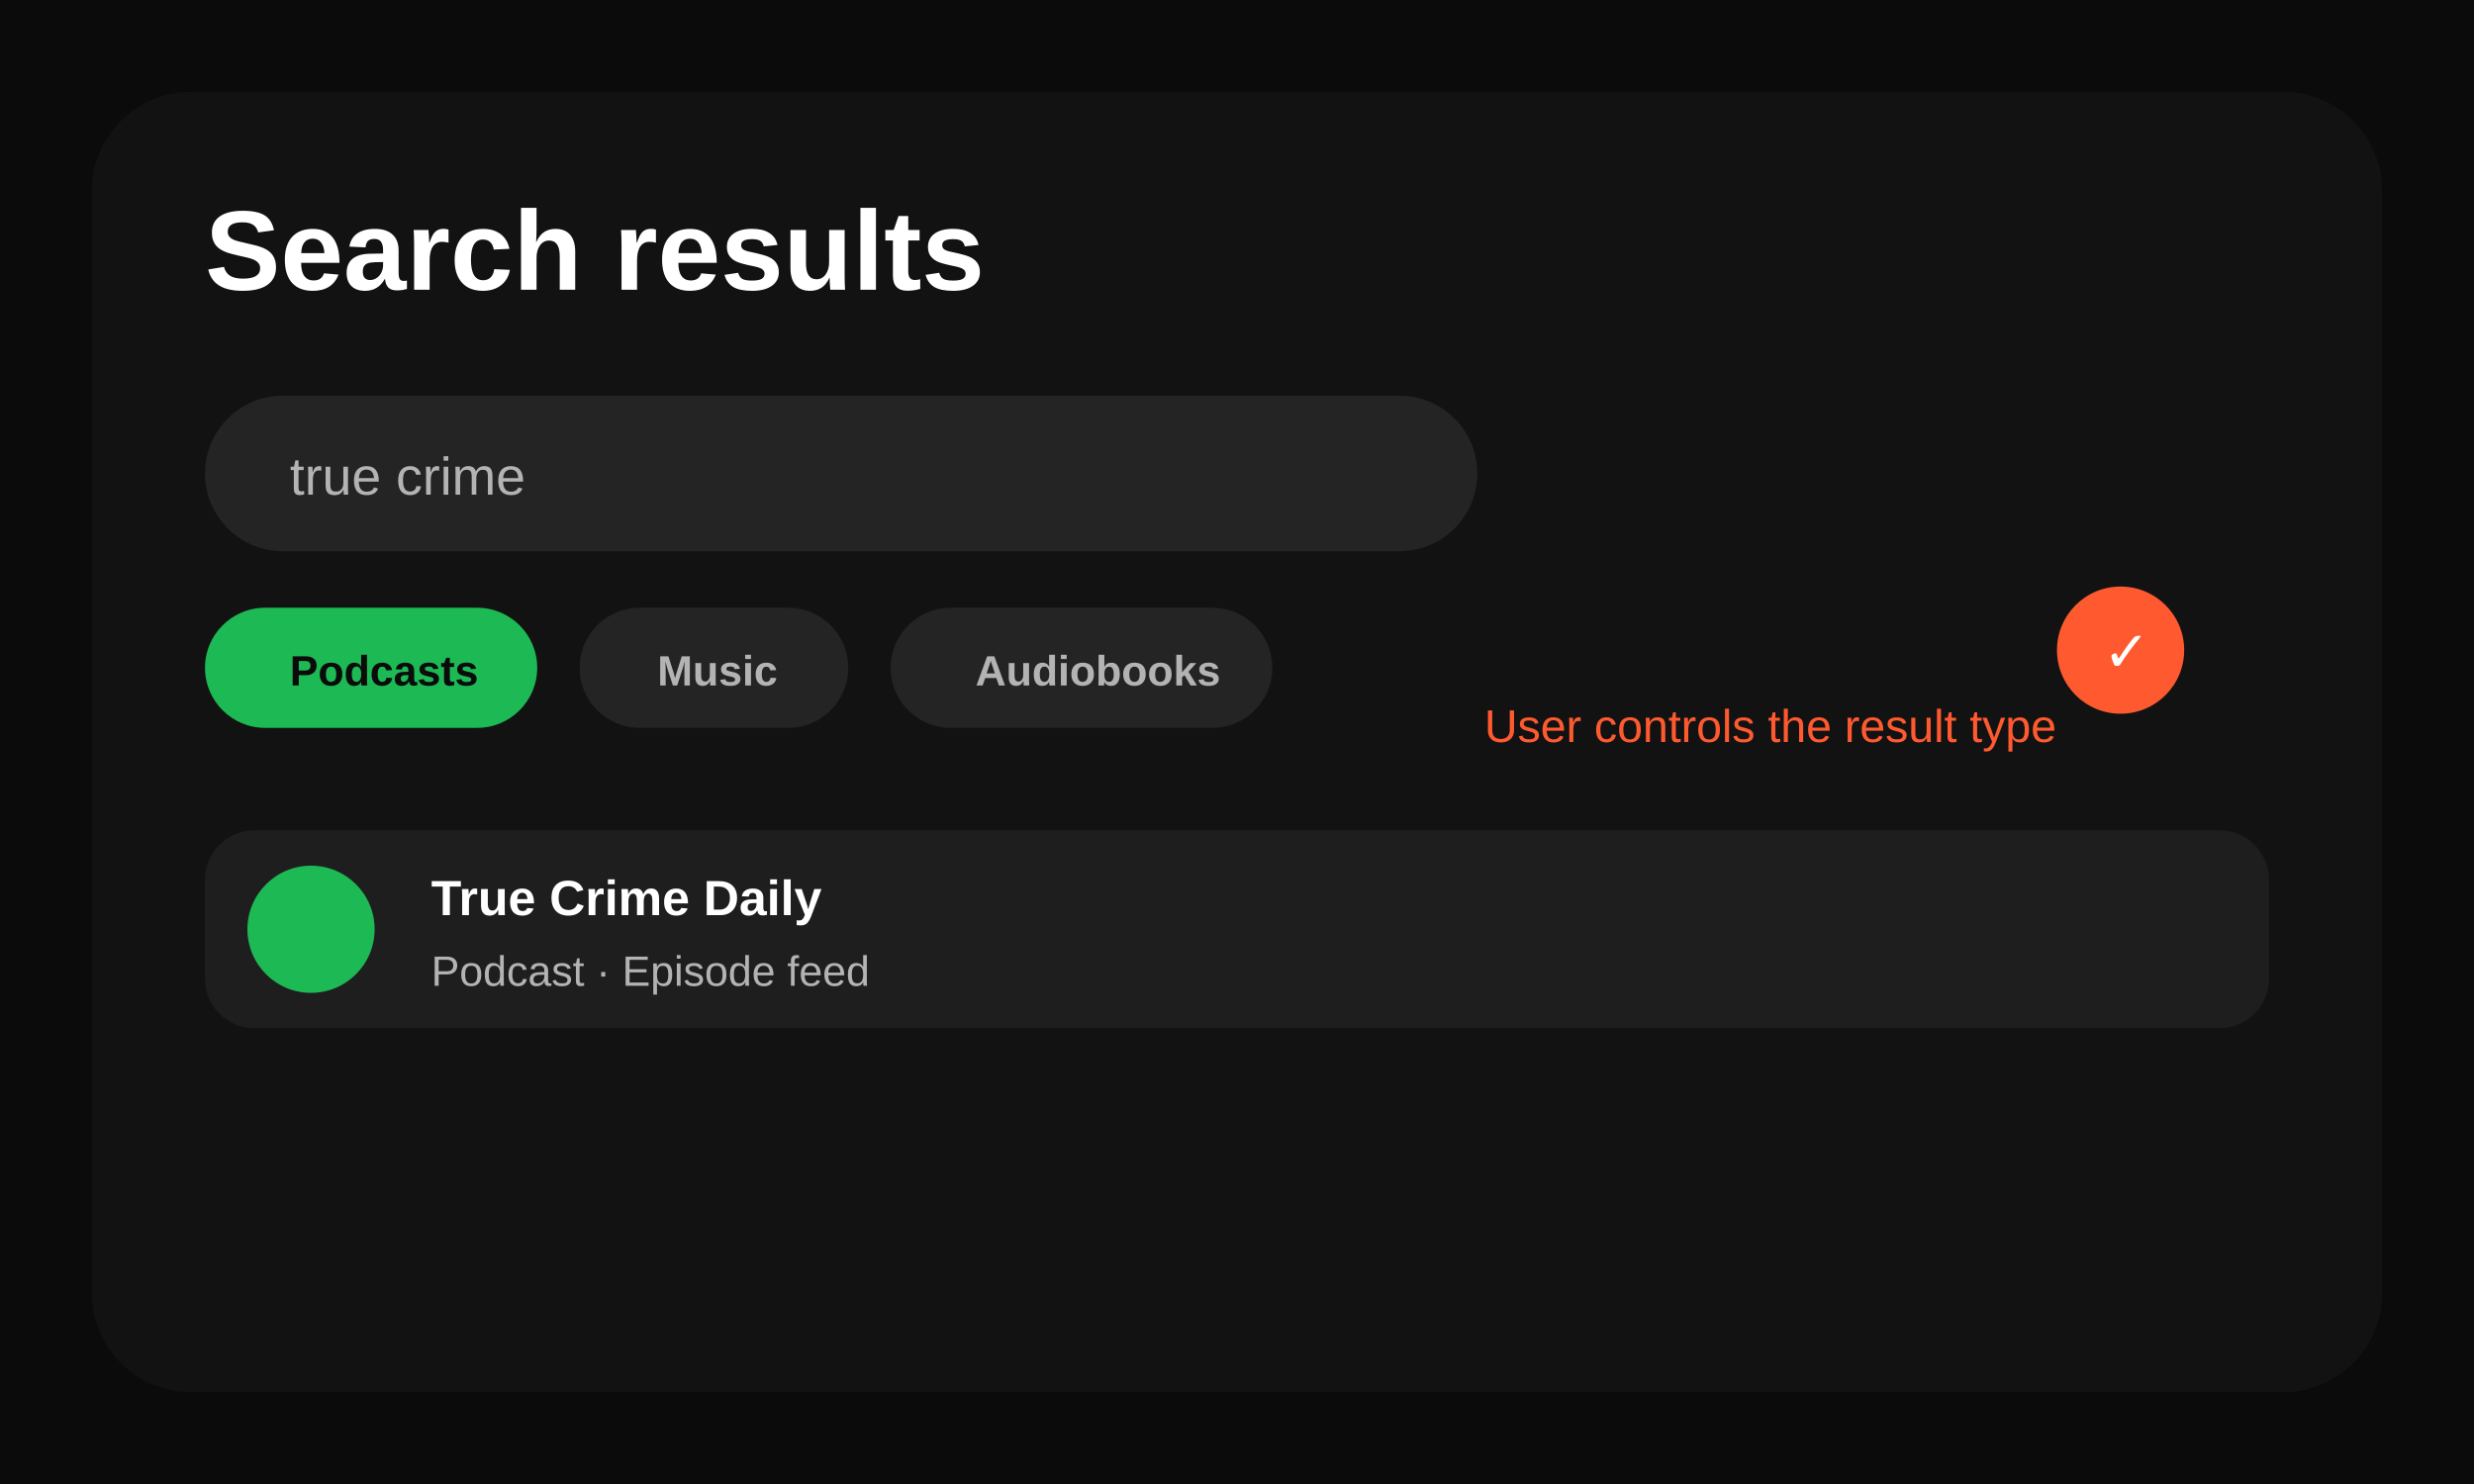
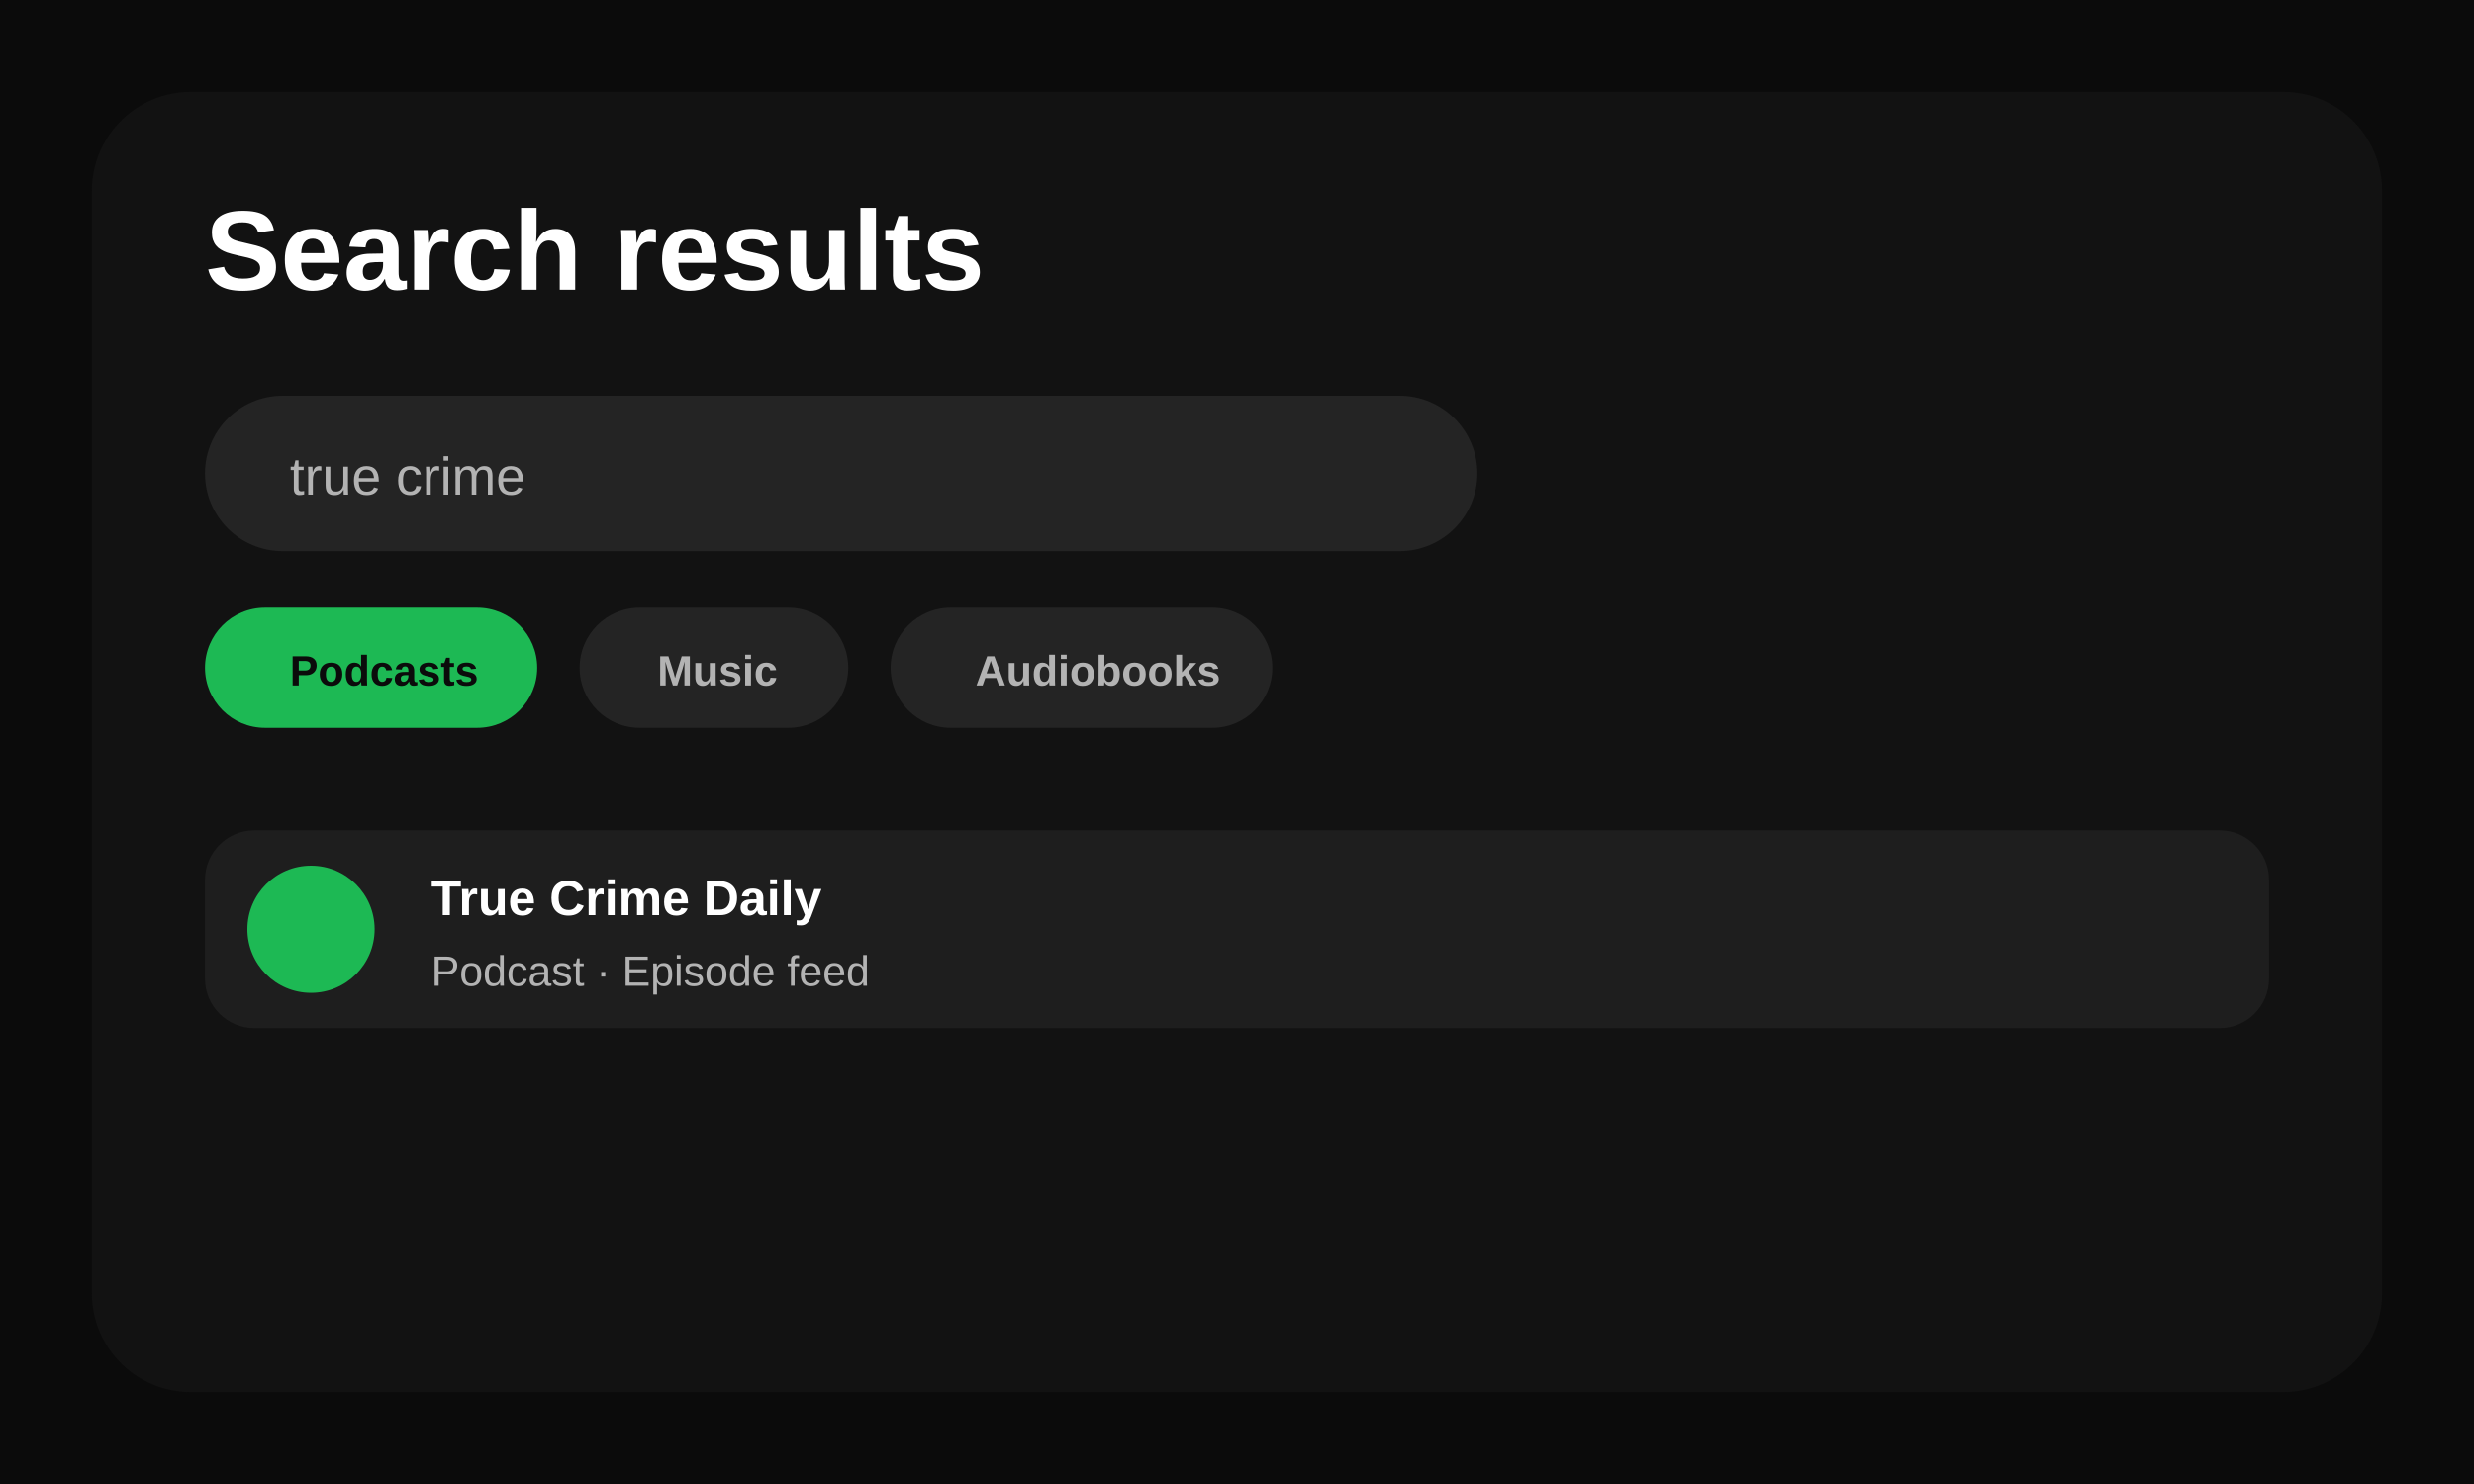
<svg xmlns="http://www.w3.org/2000/svg" viewBox="0 0 700 420">
  <rect width="700" height="420" fill="#0B0B0B" />
  <rect x="26" y="26" width="648" height="368" rx="28" fill="#121212" />
  <text x="58" y="82" font-family="Arial" font-size="32" font-weight="900" fill="white">Search results</text>
  <rect x="58" y="112" width="360" height="44" rx="22" fill="#242424" />
  <text x="82" y="140" font-family="Arial" font-size="15" fill="#B3B3B3">true crime</text>
  <rect x="58" y="172" width="94" height="34" rx="17" fill="#1DB954" />
  <text x="82" y="194" font-family="Arial" font-size="12" font-weight="900" fill="#0B0B0B">Podcasts</text>
  <rect x="164" y="172" width="76" height="34" rx="17" fill="#242424" />
  <text x="186" y="194" font-family="Arial" font-size="12" font-weight="900" fill="#B3B3B3">Music</text>
  <rect x="252" y="172" width="108" height="34" rx="17" fill="#242424" />
  <text x="276" y="194" font-family="Arial" font-size="12" font-weight="900" fill="#B3B3B3">Audiobooks</text>
  <rect x="58" y="235" width="584" height="56" rx="14" fill="#1E1E1E" />
  <circle cx="88" cy="263" r="18" fill="#1DB954" />
  <text x="122" y="259" font-family="Arial" font-size="14" font-weight="900" fill="white">True Crime Daily</text>
  <text x="122" y="279" font-family="Arial" font-size="12" fill="#B3B3B3">Podcast · Episode feed</text>
-   <circle cx="600" cy="184" r="18" fill="#FF5A2F" />
-   <text x="595" y="190" font-family="Arial" font-size="16" font-weight="900" fill="white">✓</text>
-   <text x="420" y="210" font-family="Arial" font-size="13" fill="#FF5A2F">User controls the result type</text>
</svg>
